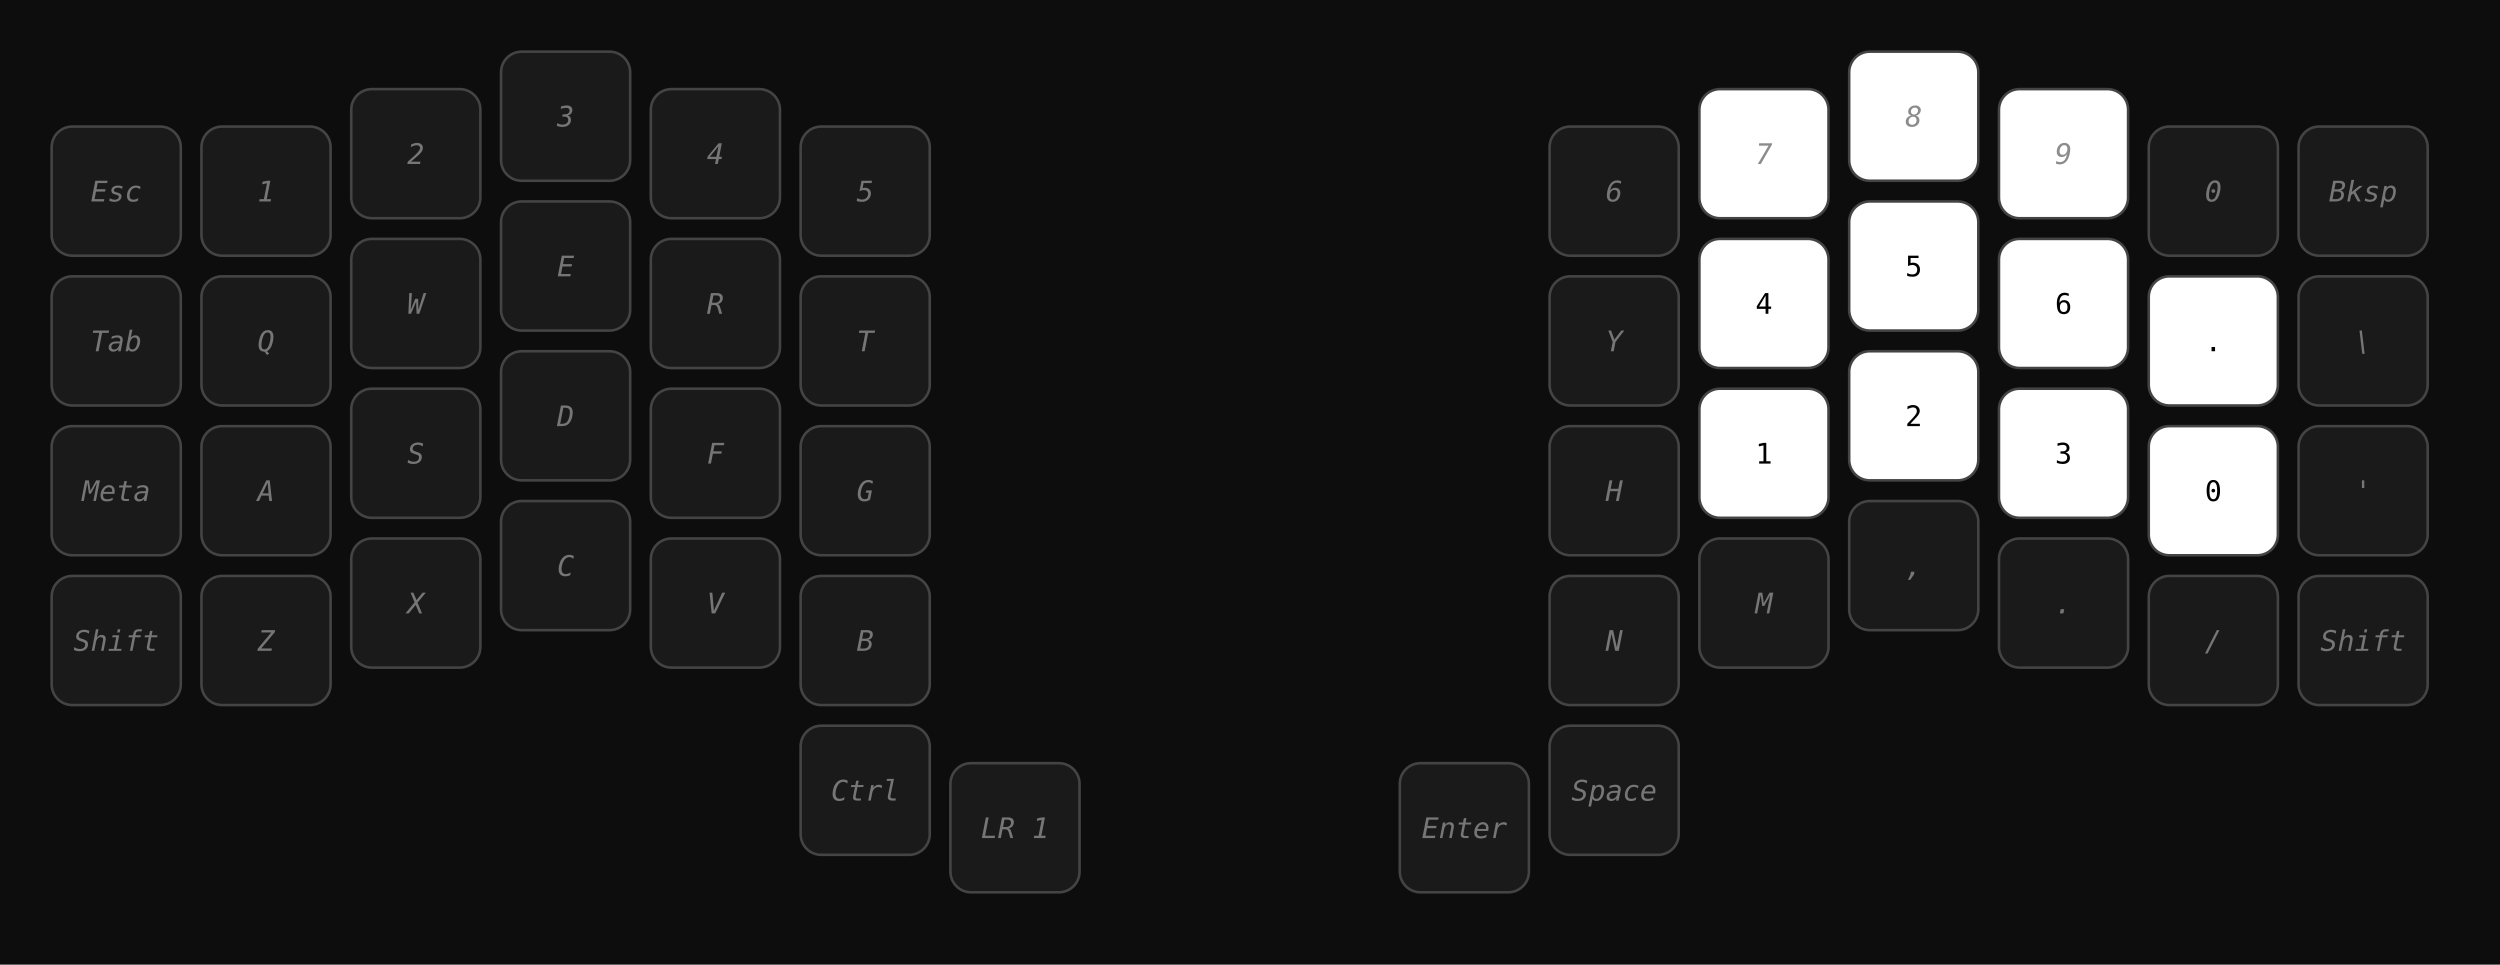
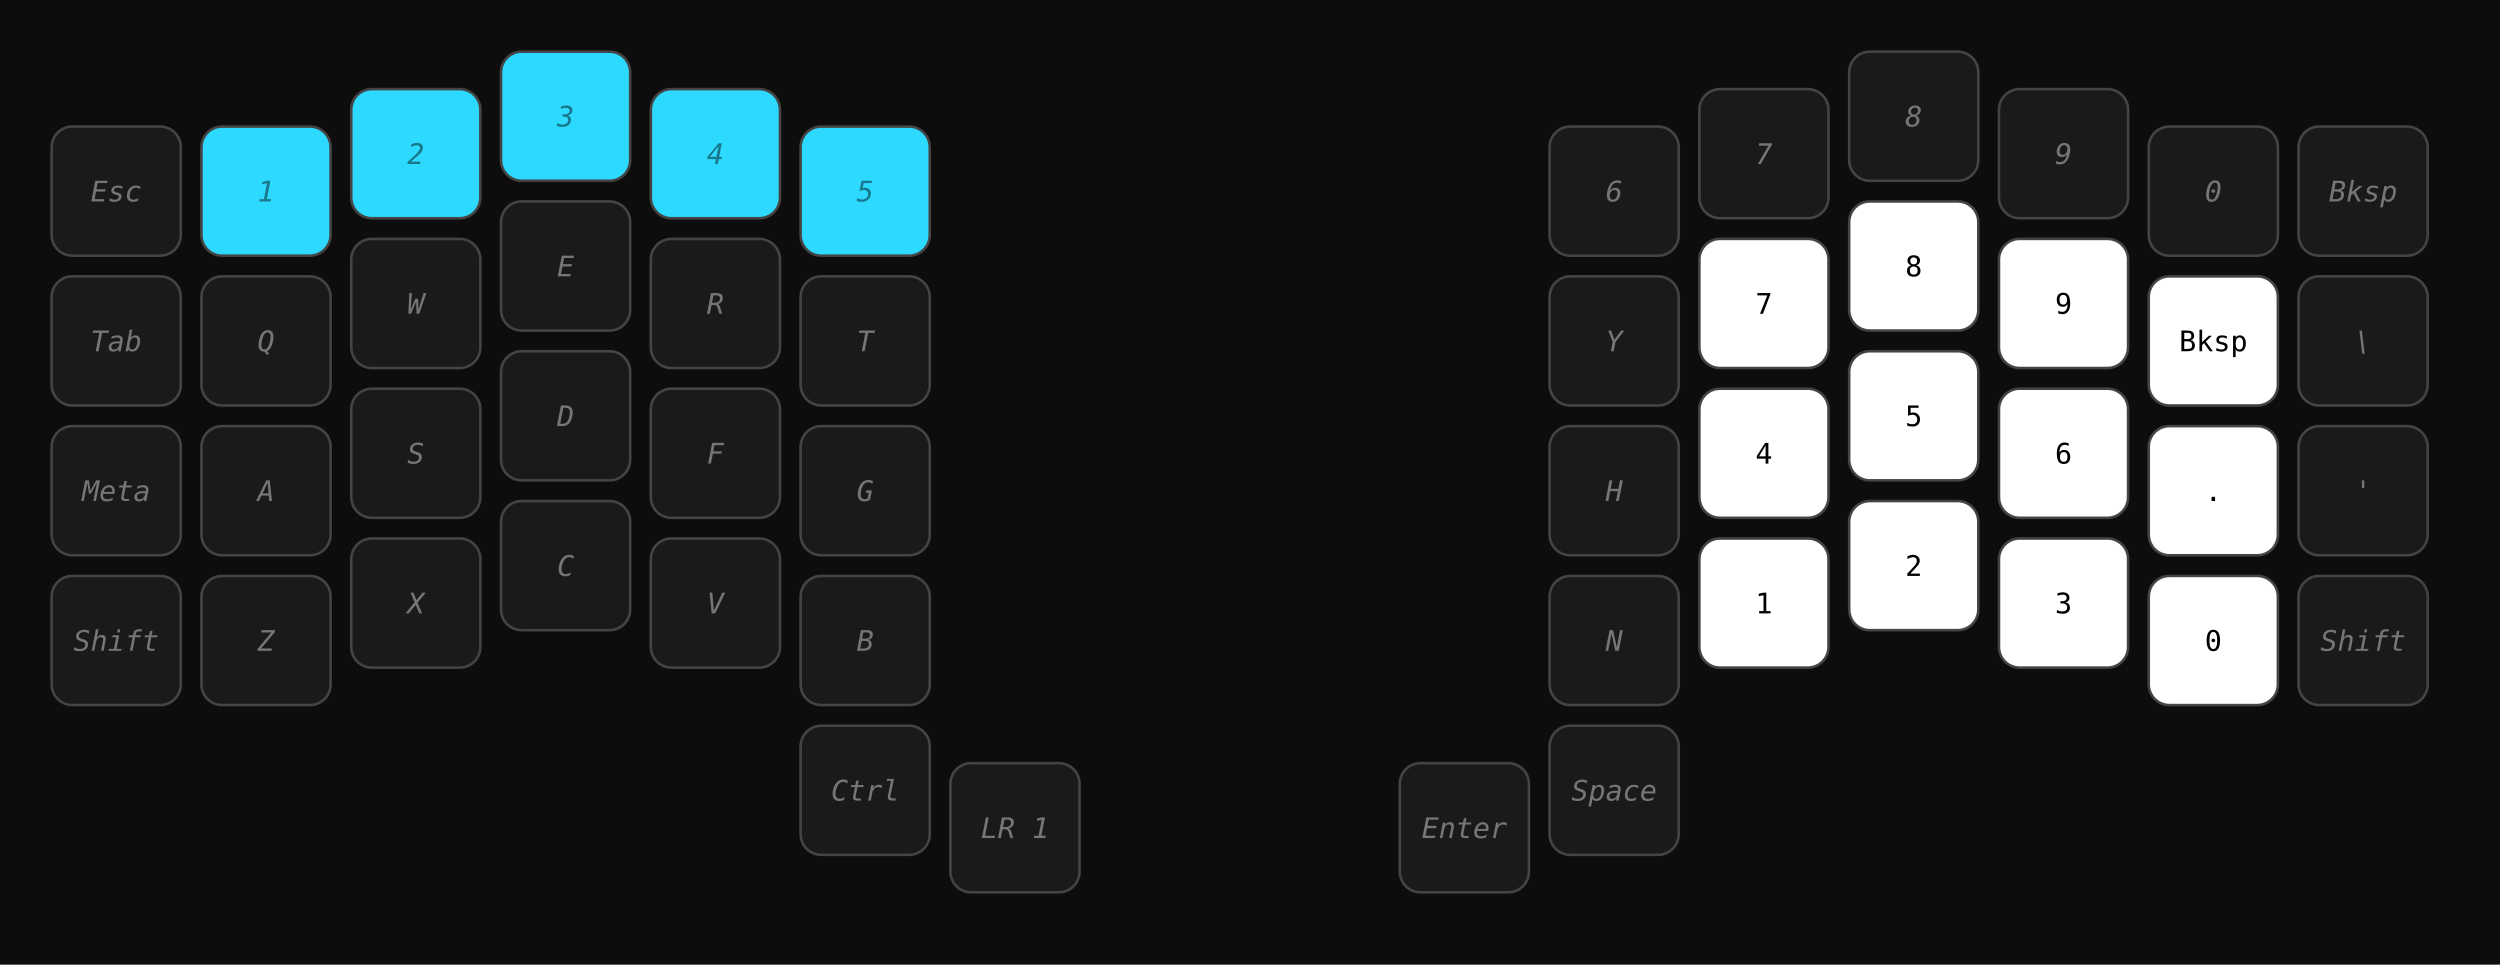
<svg xmlns="http://www.w3.org/2000/svg" width="968" height="373.5" viewBox="0 0 968 373.5" font-family="monospace">
  <rect width="100%" height="100%" fill="#0d0d0d" />
  <rect x="20" y="49.0" width="50" height="50" rx="8" fill="#1a1a1a" stroke="#444" stroke-width="1" />
  <text x="45.0" y="78.0" text-anchor="middle" font-size="11" fill="#e8e8e8" fill-opacity="0.45" font-style="italic">Esc</text>
-   <rect x="78" y="49.0" width="50" height="50" rx="8" fill="#1a1a1a" stroke="#444" stroke-width="1" />
-   <text x="103.0" y="78.0" text-anchor="middle" font-size="11" fill="#e8e8e8" fill-opacity="0.45" font-style="italic">1</text>
-   <rect x="136" y="34.5" width="50" height="50" rx="8" fill="#1a1a1a" stroke="#444" stroke-width="1" />
-   <text x="161.0" y="63.5" text-anchor="middle" font-size="11" fill="#e8e8e8" fill-opacity="0.45" font-style="italic">2</text>
-   <rect x="194" y="20" width="50" height="50" rx="8" fill="#1a1a1a" stroke="#444" stroke-width="1" />
-   <text x="219.0" y="49.0" text-anchor="middle" font-size="11" fill="#e8e8e8" fill-opacity="0.45" font-style="italic">3</text>
-   <rect x="252" y="34.5" width="50" height="50" rx="8" fill="#1a1a1a" stroke="#444" stroke-width="1" />
-   <text x="277.0" y="63.5" text-anchor="middle" font-size="11" fill="#e8e8e8" fill-opacity="0.45" font-style="italic">4</text>
-   <rect x="310" y="49.0" width="50" height="50" rx="8" fill="#1a1a1a" stroke="#444" stroke-width="1" />
-   <text x="335.0" y="78.0" text-anchor="middle" font-size="11" fill="#e8e8e8" fill-opacity="0.45" font-style="italic">5</text>
+   <rect x="78" y="49.0" width="50" height="50" rx="8" fill="#2dd9ff" stroke="#444" stroke-width="1" />
+   <text x="103.0" y="78.0" text-anchor="middle" font-size="11" fill="#000000" fill-opacity="0.45" font-style="italic">1</text>
+   <rect x="136" y="34.5" width="50" height="50" rx="8" fill="#2dd9ff" stroke="#444" stroke-width="1" />
+   <text x="161.0" y="63.5" text-anchor="middle" font-size="11" fill="#000000" fill-opacity="0.45" font-style="italic">2</text>
+   <rect x="194" y="20" width="50" height="50" rx="8" fill="#2dd9ff" stroke="#444" stroke-width="1" />
+   <text x="219.0" y="49.0" text-anchor="middle" font-size="11" fill="#000000" fill-opacity="0.45" font-style="italic">3</text>
+   <rect x="252" y="34.5" width="50" height="50" rx="8" fill="#2dd9ff" stroke="#444" stroke-width="1" />
+   <text x="277.0" y="63.5" text-anchor="middle" font-size="11" fill="#000000" fill-opacity="0.45" font-style="italic">4</text>
+   <rect x="310" y="49.0" width="50" height="50" rx="8" fill="#2dd9ff" stroke="#444" stroke-width="1" />
+   <text x="335.0" y="78.0" text-anchor="middle" font-size="11" fill="#000000" fill-opacity="0.45" font-style="italic">5</text>
  <rect x="600" y="49.0" width="50" height="50" rx="8" fill="#1a1a1a" stroke="#444" stroke-width="1" />
  <text x="625.0" y="78.0" text-anchor="middle" font-size="11" fill="#e8e8e8" fill-opacity="0.45" font-style="italic">6</text>
-   <rect x="658" y="34.5" width="50" height="50" rx="8" fill="#ffffff" stroke="#444" stroke-width="1" />
-   <text x="683.0" y="63.5" text-anchor="middle" font-size="11" fill="#000000" fill-opacity="0.45" font-style="italic">7</text>
-   <rect x="716" y="20" width="50" height="50" rx="8" fill="#ffffff" stroke="#444" stroke-width="1" />
-   <text x="741.0" y="49.0" text-anchor="middle" font-size="11" fill="#000000" fill-opacity="0.45" font-style="italic">8</text>
-   <rect x="774" y="34.5" width="50" height="50" rx="8" fill="#ffffff" stroke="#444" stroke-width="1" />
-   <text x="799.0" y="63.5" text-anchor="middle" font-size="11" fill="#000000" fill-opacity="0.45" font-style="italic">9</text>
+   <rect x="658" y="34.5" width="50" height="50" rx="8" fill="#1a1a1a" stroke="#444" stroke-width="1" />
+   <text x="683.0" y="63.5" text-anchor="middle" font-size="11" fill="#e8e8e8" fill-opacity="0.45" font-style="italic">7</text>
+   <rect x="716" y="20" width="50" height="50" rx="8" fill="#1a1a1a" stroke="#444" stroke-width="1" />
+   <text x="741.0" y="49.0" text-anchor="middle" font-size="11" fill="#e8e8e8" fill-opacity="0.45" font-style="italic">8</text>
+   <rect x="774" y="34.5" width="50" height="50" rx="8" fill="#1a1a1a" stroke="#444" stroke-width="1" />
+   <text x="799.0" y="63.5" text-anchor="middle" font-size="11" fill="#e8e8e8" fill-opacity="0.45" font-style="italic">9</text>
  <rect x="832" y="49.0" width="50" height="50" rx="8" fill="#1a1a1a" stroke="#444" stroke-width="1" />
  <text x="857.0" y="78.0" text-anchor="middle" font-size="11" fill="#e8e8e8" fill-opacity="0.45" font-style="italic">0</text>
  <rect x="890" y="49.0" width="50" height="50" rx="8" fill="#1a1a1a" stroke="#444" stroke-width="1" />
  <text x="915.0" y="78.0" text-anchor="middle" font-size="11" fill="#e8e8e8" fill-opacity="0.45" font-style="italic">Bksp</text>
  <rect x="20" y="107.0" width="50" height="50" rx="8" fill="#1a1a1a" stroke="#444" stroke-width="1" />
  <text x="45.0" y="136.0" text-anchor="middle" font-size="11" fill="#e8e8e8" fill-opacity="0.45" font-style="italic">Tab</text>
  <rect x="78" y="107.0" width="50" height="50" rx="8" fill="#1a1a1a" stroke="#444" stroke-width="1" />
  <text x="103.0" y="136.0" text-anchor="middle" font-size="11" fill="#e8e8e8" fill-opacity="0.45" font-style="italic">Q</text>
  <rect x="136" y="92.5" width="50" height="50" rx="8" fill="#1a1a1a" stroke="#444" stroke-width="1" />
  <text x="161.0" y="121.5" text-anchor="middle" font-size="11" fill="#e8e8e8" fill-opacity="0.45" font-style="italic">W</text>
  <rect x="194" y="78" width="50" height="50" rx="8" fill="#1a1a1a" stroke="#444" stroke-width="1" />
  <text x="219.0" y="107.0" text-anchor="middle" font-size="11" fill="#e8e8e8" fill-opacity="0.45" font-style="italic">E</text>
  <rect x="252" y="92.5" width="50" height="50" rx="8" fill="#1a1a1a" stroke="#444" stroke-width="1" />
  <text x="277.0" y="121.5" text-anchor="middle" font-size="11" fill="#e8e8e8" fill-opacity="0.45" font-style="italic">R</text>
  <rect x="310" y="107.0" width="50" height="50" rx="8" fill="#1a1a1a" stroke="#444" stroke-width="1" />
  <text x="335.0" y="136.0" text-anchor="middle" font-size="11" fill="#e8e8e8" fill-opacity="0.45" font-style="italic">T</text>
  <rect x="600" y="107.0" width="50" height="50" rx="8" fill="#1a1a1a" stroke="#444" stroke-width="1" />
  <text x="625.0" y="136.0" text-anchor="middle" font-size="11" fill="#e8e8e8" fill-opacity="0.45" font-style="italic">Y</text>
  <rect x="658" y="92.5" width="50" height="50" rx="8" fill="#ffffff" stroke="#444" stroke-width="1" />
-   <text x="683.0" y="121.5" text-anchor="middle" font-size="11" fill="#000000">4</text>
+   <text x="683.0" y="121.5" text-anchor="middle" font-size="11" fill="#000000">7</text>
  <rect x="716" y="78" width="50" height="50" rx="8" fill="#ffffff" stroke="#444" stroke-width="1" />
-   <text x="741.0" y="107.0" text-anchor="middle" font-size="11" fill="#000000">5</text>
+   <text x="741.0" y="107.0" text-anchor="middle" font-size="11" fill="#000000">8</text>
  <rect x="774" y="92.5" width="50" height="50" rx="8" fill="#ffffff" stroke="#444" stroke-width="1" />
-   <text x="799.0" y="121.5" text-anchor="middle" font-size="11" fill="#000000">6</text>
+   <text x="799.0" y="121.5" text-anchor="middle" font-size="11" fill="#000000">9</text>
  <rect x="832" y="107.0" width="50" height="50" rx="8" fill="#ffffff" stroke="#444" stroke-width="1" />
-   <text x="857.0" y="136.0" text-anchor="middle" font-size="11" fill="#000000">.</text>
+   <text x="857.0" y="136.0" text-anchor="middle" font-size="11" fill="#000000">Bksp</text>
  <rect x="890" y="107.0" width="50" height="50" rx="8" fill="#1a1a1a" stroke="#444" stroke-width="1" />
  <text x="915.0" y="136.0" text-anchor="middle" font-size="11" fill="#e8e8e8" fill-opacity="0.45" font-style="italic">\</text>
  <rect x="20" y="165.0" width="50" height="50" rx="8" fill="#1a1a1a" stroke="#444" stroke-width="1" />
  <text x="45.0" y="194.0" text-anchor="middle" font-size="11" fill="#e8e8e8" fill-opacity="0.45" font-style="italic">Meta</text>
  <rect x="78" y="165.0" width="50" height="50" rx="8" fill="#1a1a1a" stroke="#444" stroke-width="1" />
  <text x="103.0" y="194.0" text-anchor="middle" font-size="11" fill="#e8e8e8" fill-opacity="0.45" font-style="italic">A</text>
  <rect x="136" y="150.5" width="50" height="50" rx="8" fill="#1a1a1a" stroke="#444" stroke-width="1" />
  <text x="161.0" y="179.5" text-anchor="middle" font-size="11" fill="#e8e8e8" fill-opacity="0.45" font-style="italic">S</text>
  <rect x="194" y="136" width="50" height="50" rx="8" fill="#1a1a1a" stroke="#444" stroke-width="1" />
  <text x="219.0" y="165.0" text-anchor="middle" font-size="11" fill="#e8e8e8" fill-opacity="0.45" font-style="italic">D</text>
  <rect x="252" y="150.5" width="50" height="50" rx="8" fill="#1a1a1a" stroke="#444" stroke-width="1" />
  <text x="277.0" y="179.5" text-anchor="middle" font-size="11" fill="#e8e8e8" fill-opacity="0.45" font-style="italic">F</text>
  <rect x="310" y="165.0" width="50" height="50" rx="8" fill="#1a1a1a" stroke="#444" stroke-width="1" />
  <text x="335.0" y="194.0" text-anchor="middle" font-size="11" fill="#e8e8e8" fill-opacity="0.45" font-style="italic">G</text>
  <rect x="600" y="165.0" width="50" height="50" rx="8" fill="#1a1a1a" stroke="#444" stroke-width="1" />
  <text x="625.0" y="194.0" text-anchor="middle" font-size="11" fill="#e8e8e8" fill-opacity="0.45" font-style="italic">H</text>
  <rect x="658" y="150.5" width="50" height="50" rx="8" fill="#ffffff" stroke="#444" stroke-width="1" />
-   <text x="683.0" y="179.5" text-anchor="middle" font-size="11" fill="#000000">1</text>
+   <text x="683.0" y="179.5" text-anchor="middle" font-size="11" fill="#000000">4</text>
  <rect x="716" y="136" width="50" height="50" rx="8" fill="#ffffff" stroke="#444" stroke-width="1" />
-   <text x="741.0" y="165.0" text-anchor="middle" font-size="11" fill="#000000">2</text>
+   <text x="741.0" y="165.0" text-anchor="middle" font-size="11" fill="#000000">5</text>
  <rect x="774" y="150.5" width="50" height="50" rx="8" fill="#ffffff" stroke="#444" stroke-width="1" />
-   <text x="799.0" y="179.5" text-anchor="middle" font-size="11" fill="#000000">3</text>
+   <text x="799.0" y="179.5" text-anchor="middle" font-size="11" fill="#000000">6</text>
  <rect x="832" y="165.0" width="50" height="50" rx="8" fill="#ffffff" stroke="#444" stroke-width="1" />
-   <text x="857.0" y="194.0" text-anchor="middle" font-size="11" fill="#000000">0</text>
+   <text x="857.0" y="194.0" text-anchor="middle" font-size="11" fill="#000000">.</text>
  <rect x="890" y="165.0" width="50" height="50" rx="8" fill="#1a1a1a" stroke="#444" stroke-width="1" />
  <text x="915.0" y="194.0" text-anchor="middle" font-size="11" fill="#e8e8e8" fill-opacity="0.45" font-style="italic">'</text>
  <rect x="20" y="223.0" width="50" height="50" rx="8" fill="#1a1a1a" stroke="#444" stroke-width="1" />
  <text x="45.0" y="252.0" text-anchor="middle" font-size="11" fill="#e8e8e8" fill-opacity="0.45" font-style="italic">Shift</text>
  <rect x="78" y="223.0" width="50" height="50" rx="8" fill="#1a1a1a" stroke="#444" stroke-width="1" />
  <text x="103.0" y="252.0" text-anchor="middle" font-size="11" fill="#e8e8e8" fill-opacity="0.45" font-style="italic">Z</text>
  <rect x="136" y="208.5" width="50" height="50" rx="8" fill="#1a1a1a" stroke="#444" stroke-width="1" />
  <text x="161.0" y="237.5" text-anchor="middle" font-size="11" fill="#e8e8e8" fill-opacity="0.45" font-style="italic">X</text>
  <rect x="194" y="194" width="50" height="50" rx="8" fill="#1a1a1a" stroke="#444" stroke-width="1" />
  <text x="219.0" y="223.0" text-anchor="middle" font-size="11" fill="#e8e8e8" fill-opacity="0.45" font-style="italic">C</text>
  <rect x="252" y="208.5" width="50" height="50" rx="8" fill="#1a1a1a" stroke="#444" stroke-width="1" />
  <text x="277.0" y="237.5" text-anchor="middle" font-size="11" fill="#e8e8e8" fill-opacity="0.45" font-style="italic">V</text>
  <rect x="310" y="223.0" width="50" height="50" rx="8" fill="#1a1a1a" stroke="#444" stroke-width="1" />
  <text x="335.0" y="252.0" text-anchor="middle" font-size="11" fill="#e8e8e8" fill-opacity="0.45" font-style="italic">B</text>
  <rect x="600" y="223.0" width="50" height="50" rx="8" fill="#1a1a1a" stroke="#444" stroke-width="1" />
  <text x="625.0" y="252.0" text-anchor="middle" font-size="11" fill="#e8e8e8" fill-opacity="0.45" font-style="italic">N</text>
-   <rect x="658" y="208.5" width="50" height="50" rx="8" fill="#1a1a1a" stroke="#444" stroke-width="1" />
-   <text x="683.0" y="237.5" text-anchor="middle" font-size="11" fill="#e8e8e8" fill-opacity="0.45" font-style="italic">M</text>
-   <rect x="716" y="194" width="50" height="50" rx="8" fill="#1a1a1a" stroke="#444" stroke-width="1" />
-   <text x="741.0" y="223.0" text-anchor="middle" font-size="11" fill="#e8e8e8" fill-opacity="0.45" font-style="italic">,</text>
-   <rect x="774" y="208.5" width="50" height="50" rx="8" fill="#1a1a1a" stroke="#444" stroke-width="1" />
-   <text x="799.0" y="237.5" text-anchor="middle" font-size="11" fill="#e8e8e8" fill-opacity="0.45" font-style="italic">.</text>
-   <rect x="832" y="223.0" width="50" height="50" rx="8" fill="#1a1a1a" stroke="#444" stroke-width="1" />
-   <text x="857.0" y="252.0" text-anchor="middle" font-size="11" fill="#e8e8e8" fill-opacity="0.45" font-style="italic">/</text>
+   <rect x="658" y="208.5" width="50" height="50" rx="8" fill="#ffffff" stroke="#444" stroke-width="1" />
+   <text x="683.0" y="237.5" text-anchor="middle" font-size="11" fill="#000000">1</text>
+   <rect x="716" y="194" width="50" height="50" rx="8" fill="#ffffff" stroke="#444" stroke-width="1" />
+   <text x="741.0" y="223.0" text-anchor="middle" font-size="11" fill="#000000">2</text>
+   <rect x="774" y="208.5" width="50" height="50" rx="8" fill="#ffffff" stroke="#444" stroke-width="1" />
+   <text x="799.0" y="237.5" text-anchor="middle" font-size="11" fill="#000000">3</text>
+   <rect x="832" y="223.0" width="50" height="50" rx="8" fill="#ffffff" stroke="#444" stroke-width="1" />
+   <text x="857.0" y="252.0" text-anchor="middle" font-size="11" fill="#000000">0</text>
  <rect x="890" y="223.0" width="50" height="50" rx="8" fill="#1a1a1a" stroke="#444" stroke-width="1" />
  <text x="915.0" y="252.0" text-anchor="middle" font-size="11" fill="#e8e8e8" fill-opacity="0.45" font-style="italic">Shift</text>
  <rect x="310" y="281.0" width="50" height="50" rx="8" fill="#1a1a1a" stroke="#444" stroke-width="1" />
  <text x="335.0" y="310.0" text-anchor="middle" font-size="11" fill="#e8e8e8" fill-opacity="0.45" font-style="italic">Ctrl</text>
  <rect x="368" y="295.5" width="50" height="50" rx="8" fill="#1a1a1a" stroke="#444" stroke-width="1" />
  <text x="393.0" y="324.5" text-anchor="middle" font-size="11" fill="#e8e8e8" fill-opacity="0.45" font-style="italic">LR 1</text>
  <rect x="542" y="295.5" width="50" height="50" rx="8" fill="#1a1a1a" stroke="#444" stroke-width="1" />
  <text x="567.0" y="324.5" text-anchor="middle" font-size="11" fill="#e8e8e8" fill-opacity="0.45" font-style="italic">Enter</text>
  <rect x="600" y="281.0" width="50" height="50" rx="8" fill="#1a1a1a" stroke="#444" stroke-width="1" />
  <text x="625.0" y="310.0" text-anchor="middle" font-size="11" fill="#e8e8e8" fill-opacity="0.45" font-style="italic">Space</text>
</svg>
